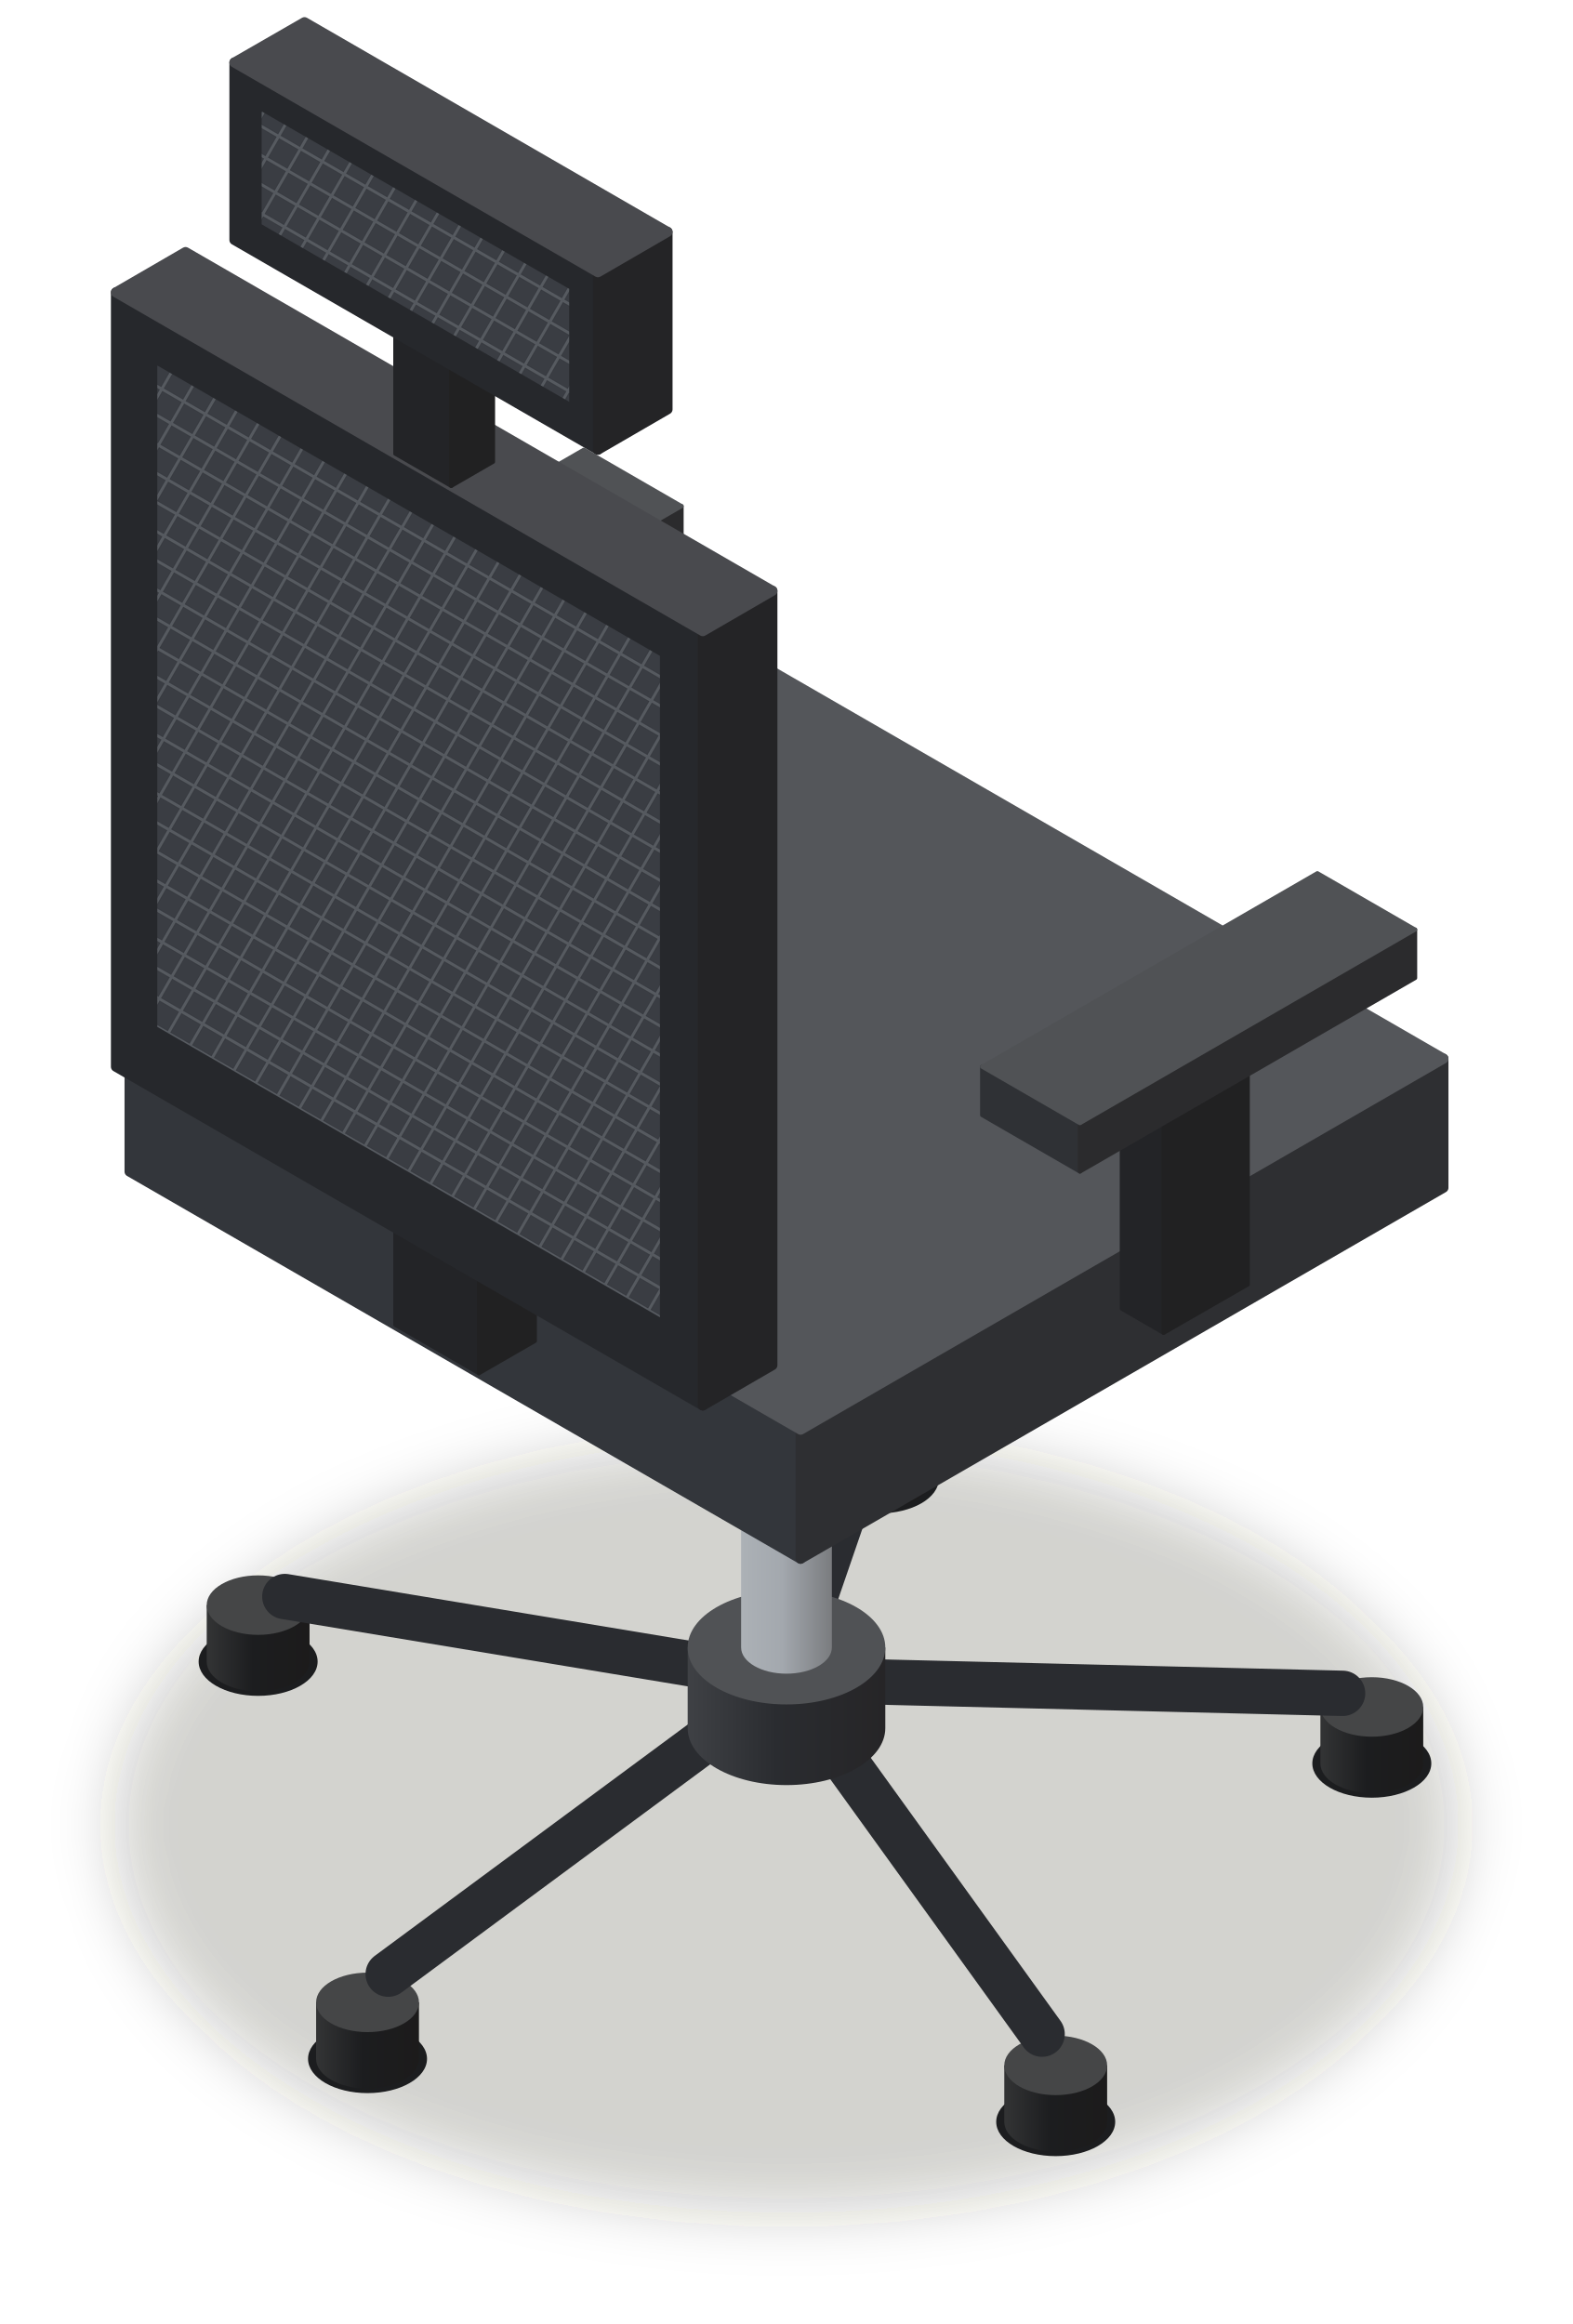
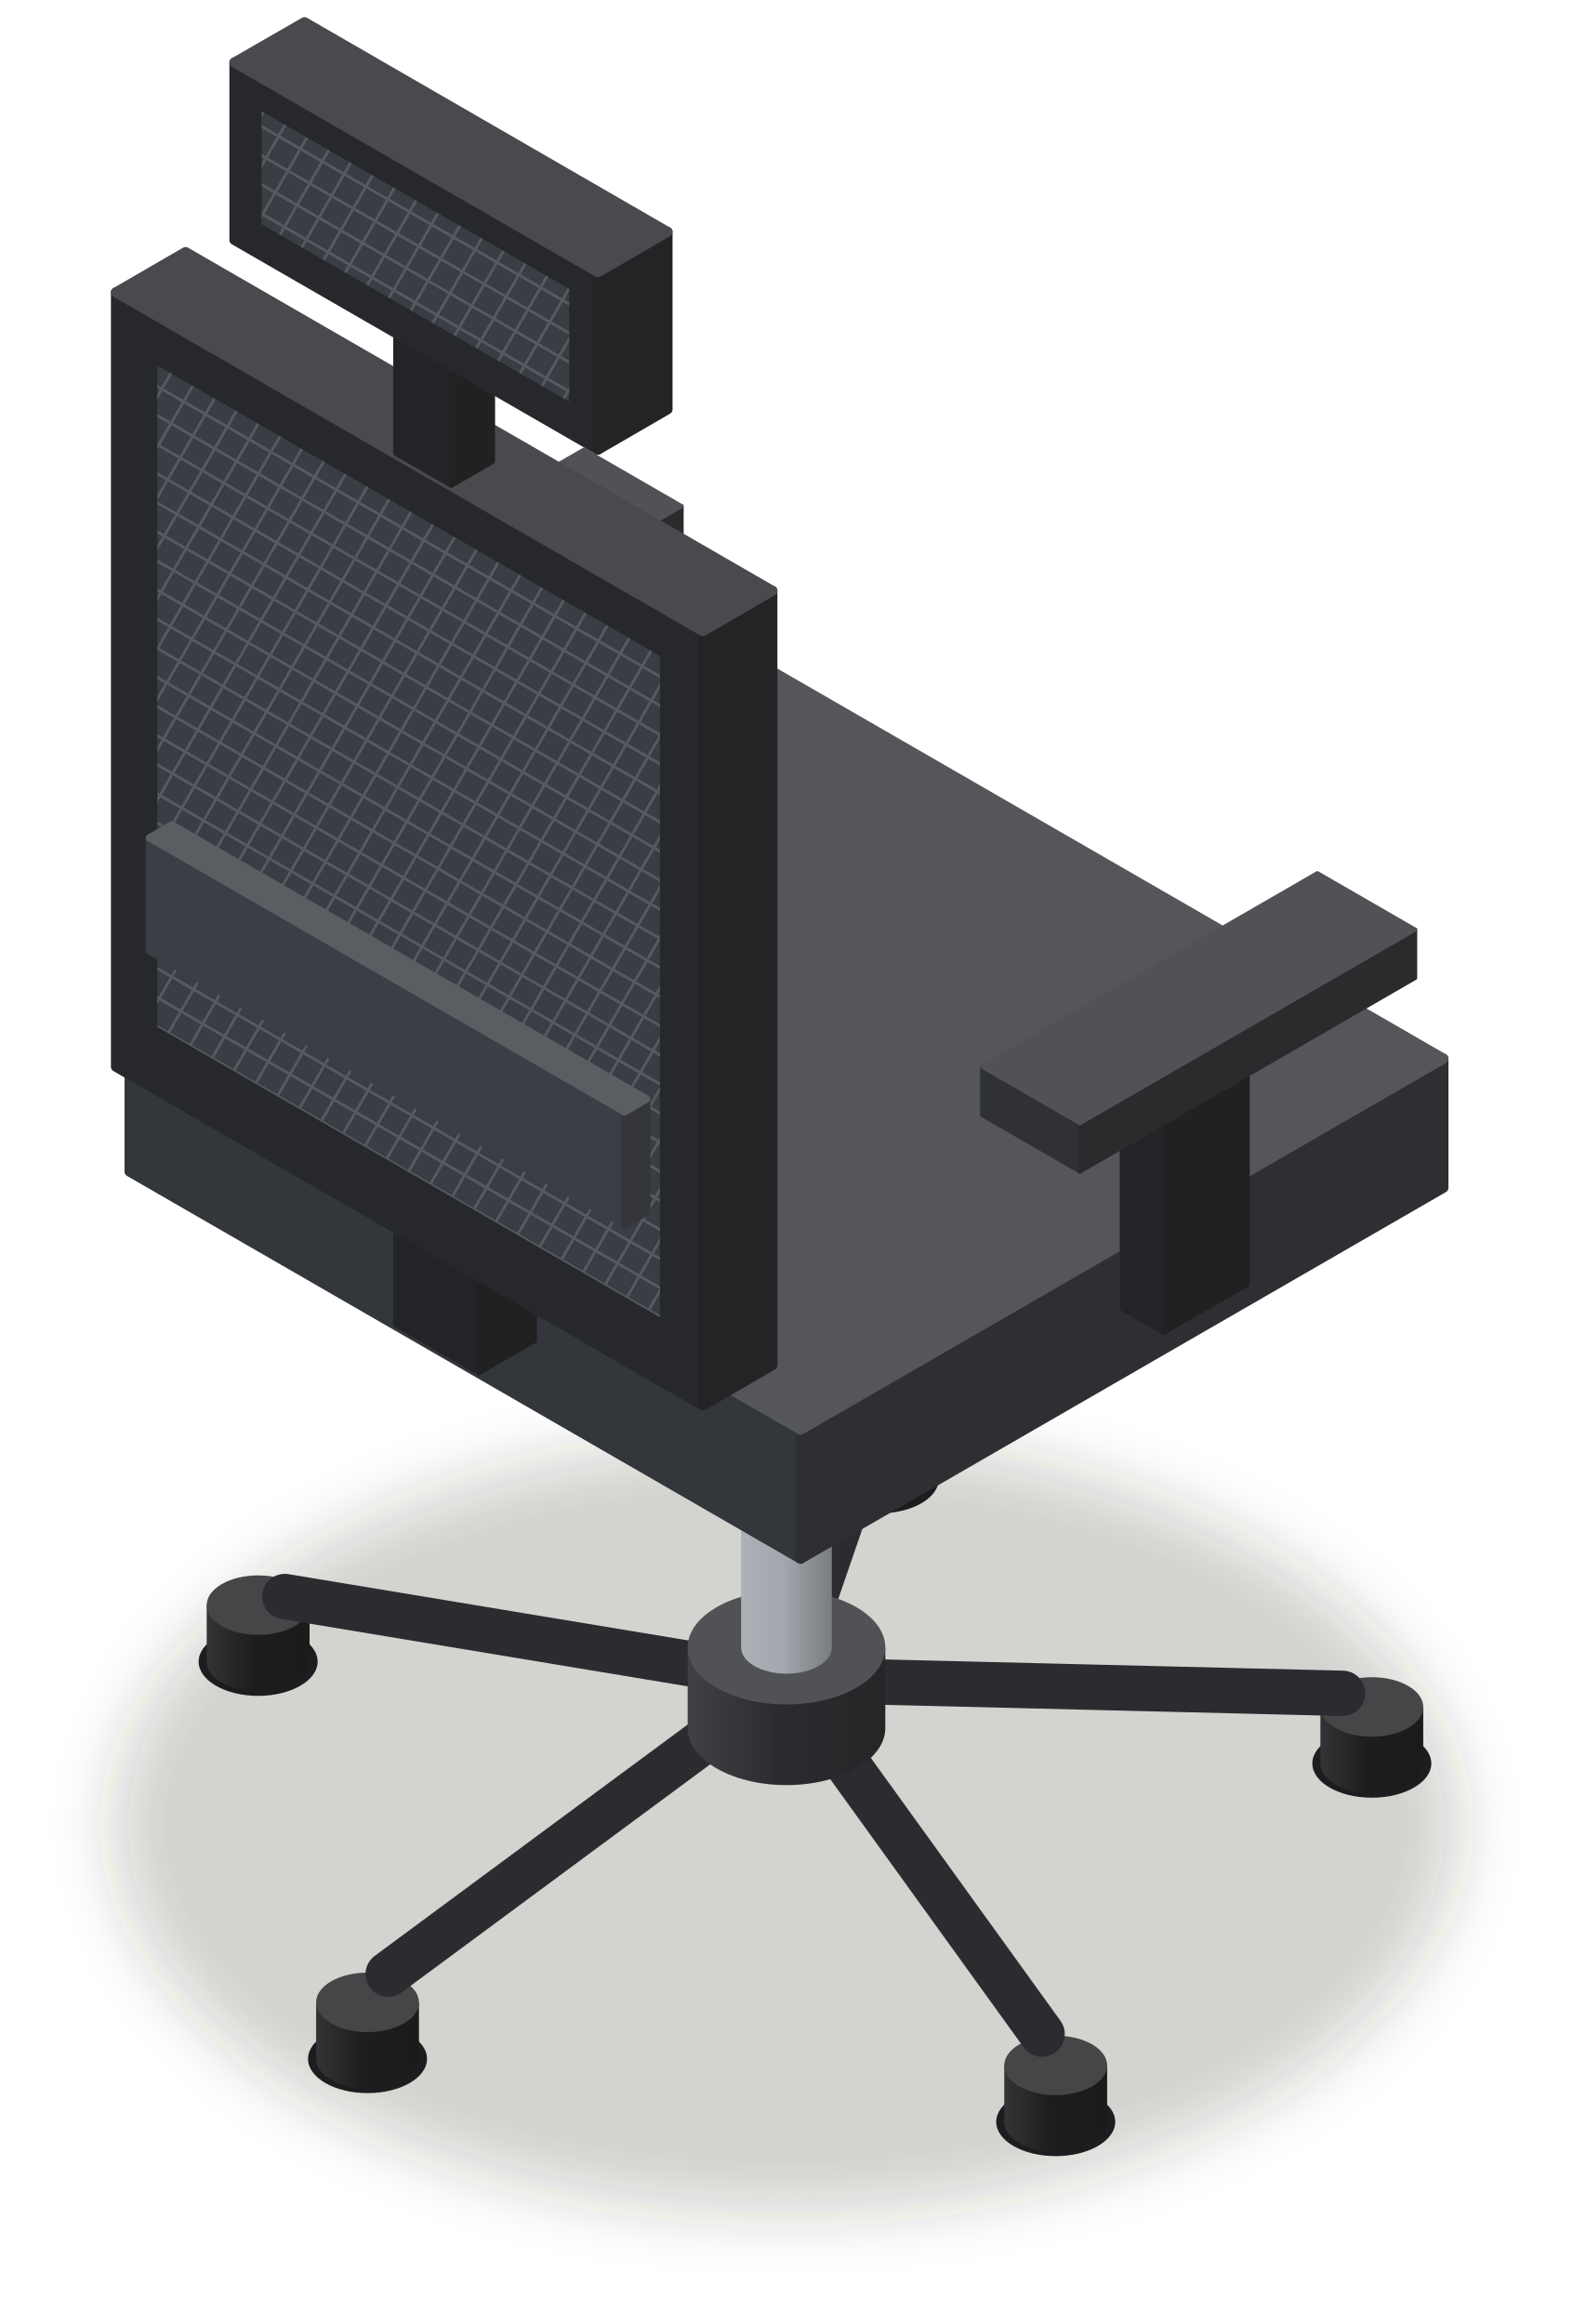
<svg xmlns="http://www.w3.org/2000/svg" viewBox="-156 -362 312 461" width="312" height="461">
  <defs>
    <filter id="chair-ergo-mesh-blur0" x="-50%" y="-50%" width="200%" height="200%">
      <feGaussianBlur stdDeviation="6" />
    </filter>
    <linearGradient id="chair-ergo-mesh-cyl1" gradientUnits="userSpaceOnUse" x1="8.2" y1="0" x2="28.6" y2="0">
      <stop offset="0" stop-color="#333435" />
      <stop offset=".45" stop-color="#1c1d1f" />
      <stop offset="1" stop-color="#1c1b1b" />
    </linearGradient>
    <linearGradient id="chair-ergo-mesh-cyl2" gradientUnits="userSpaceOnUse" x1="-115" y1="0" x2="-94.6" y2="0">
      <stop offset="0" stop-color="#333435" />
      <stop offset=".45" stop-color="#1c1d1f" />
      <stop offset="1" stop-color="#1c1b1b" />
    </linearGradient>
    <linearGradient id="chair-ergo-mesh-cyl3" gradientUnits="userSpaceOnUse" x1="105.9" y1="0" x2="126.3" y2="0">
      <stop offset="0" stop-color="#333435" />
      <stop offset=".45" stop-color="#1c1d1f" />
      <stop offset="1" stop-color="#1c1b1b" />
    </linearGradient>
    <linearGradient id="chair-ergo-mesh-cyl4" gradientUnits="userSpaceOnUse" x1="-93.3" y1="0" x2="-72.9" y2="0">
      <stop offset="0" stop-color="#333435" />
      <stop offset=".45" stop-color="#1c1d1f" />
      <stop offset="1" stop-color="#1c1b1b" />
    </linearGradient>
    <linearGradient id="chair-ergo-mesh-cyl5" gradientUnits="userSpaceOnUse" x1="43.2" y1="0" x2="63.6" y2="0">
      <stop offset="0" stop-color="#333435" />
      <stop offset=".45" stop-color="#1c1d1f" />
      <stop offset="1" stop-color="#1c1b1b" />
    </linearGradient>
    <linearGradient id="chair-ergo-mesh-cyl6" gradientUnits="userSpaceOnUse" x1="-19.6" y1="0" x2="19.6" y2="0">
      <stop offset="0" stop-color="#3f4145" />
      <stop offset=".45" stop-color="#2a2c30" />
      <stop offset="1" stop-color="#262527" />
    </linearGradient>
    <linearGradient id="chair-ergo-mesh-cyl7" gradientUnits="userSpaceOnUse" x1="-9" y1="0" x2="9" y2="0">
      <stop offset="0" stop-color="#acb1b6" />
      <stop offset=".45" stop-color="#a3a8ae" />
      <stop offset="1" stop-color="#7a7c7f" />
    </linearGradient>
    <pattern id="chair-ergo-mesh-mesh8" width="5" height="5" patternUnits="userSpaceOnUse" patternTransform="rotate(30)">
      <rect width="5" height="5" fill="#3a3d43" />
      <path d="M0 0H5M0 0V5" stroke="#55595f" stroke-width="1.1" />
    </pattern>
  </defs>
  <ellipse cx="0" cy="0" rx="133.3" ry="76.9" fill="#3b2f25" fill-opacity="0.22" filter="url(#chair-ergo-mesh-blur0)" />
  <ellipse cx="18.4" cy="-68.6" rx="11.8" ry="6.8" fill="#1c1d1f" />
  <path d="M8.2 -79.8L8.2 -68.6A10.2 5.9 0 0 0 28.6 -68.6L28.6 -79.8Z" fill="url(#chair-ergo-mesh-cyl1)" />
  <ellipse cx="18.4" cy="-79.8" rx="10.2" ry="5.9" fill="#454647" />
  <polyline points="0,-28.8 17.5,-79.7" fill="none" stroke="#2a2c30" stroke-width="9" stroke-linecap="round" stroke-linejoin="round" />
  <ellipse cx="-104.8" cy="-32.4" rx="11.8" ry="6.8" fill="#1c1d1f" />
  <path d="M-115 -43.6L-115 -32.4A10.2 5.9 0 0 0 -94.6 -32.4L-94.6 -43.6Z" fill="url(#chair-ergo-mesh-cyl2)" />
  <ellipse cx="-104.8" cy="-43.6" rx="10.2" ry="5.9" fill="#454647" />
  <polyline points="0,-28.8 -99.5,-45.3" fill="none" stroke="#2a2c30" stroke-width="9" stroke-linecap="round" stroke-linejoin="round" />
  <ellipse cx="116.1" cy="-12.2" rx="11.8" ry="6.8" fill="#1c1d1f" />
  <path d="M105.9 -23.4L105.9 -12.2A10.2 5.9 0 0 0 126.3 -12.2L126.3 -23.4Z" fill="url(#chair-ergo-mesh-cyl3)" />
  <ellipse cx="116.1" cy="-23.4" rx="10.2" ry="5.9" fill="#454647" />
  <polyline points="0,-28.8 110.3,-26.1" fill="none" stroke="#2a2c30" stroke-width="9" stroke-linecap="round" stroke-linejoin="round" />
  <ellipse cx="-83.1" cy="46.4" rx="11.8" ry="6.8" fill="#1c1d1f" />
  <path d="M-93.3 35.2L-93.3 46.4A10.2 5.9 0 0 0 -72.9 46.4L-72.9 35.2Z" fill="url(#chair-ergo-mesh-cyl4)" />
  <ellipse cx="-83.1" cy="35.2" rx="10.2" ry="5.9" fill="#454647" />
  <polyline points="0,-28.8 -79,29.6" fill="none" stroke="#2a2c30" stroke-width="9" stroke-linecap="round" stroke-linejoin="round" />
  <ellipse cx="53.4" cy="58.9" rx="11.8" ry="6.8" fill="#1c1d1f" />
  <path d="M43.2 47.7L43.2 58.9A10.2 5.9 0 0 0 63.6 58.9L63.6 47.7Z" fill="url(#chair-ergo-mesh-cyl5)" />
  <ellipse cx="53.4" cy="47.7" rx="10.2" ry="5.9" fill="#454647" />
  <polyline points="0,-28.8 50.7,41.5" fill="none" stroke="#2a2c30" stroke-width="9" stroke-linecap="round" stroke-linejoin="round" />
  <path d="M-19.6 -35.2L-19.6 -19.2A19.6 11.3 0 0 0 19.6 -19.2L19.6 -35.2Z" fill="url(#chair-ergo-mesh-cyl6)" />
  <ellipse cx="0" cy="-35.2" rx="19.6" ry="11.3" fill="#505255" />
  <path d="M-9 -121.6L-9 -35.2A9 5.2 0 0 0 9 -35.2L9 -121.6Z" fill="url(#chair-ergo-mesh-cyl7)" />
  <ellipse cx="0" cy="-121.6" rx="9" ry="5.2" fill="#b4b8bd" />
  <polygon points="-44.3,-115.2 0,-89.6 0,-102.4 -44.3,-128" fill="#232427" stroke="#232427" stroke-width="0.8" stroke-linejoin="round" />
  <polygon points="44.3,-115.2 0,-89.6 0,-102.4 44.3,-128" fill="#212122" stroke="#212122" stroke-width="0.8" stroke-linejoin="round" />
  <polygon points="0,-153.6 44.3,-128 0,-102.4 -44.3,-128" fill="#46474a" stroke="#46474a" stroke-width="0.8" stroke-linejoin="round" />
  <polygon points="-74.8,-184 -66.5,-179.2 -66.5,-233.6 -74.8,-238.4" fill="#232427" stroke="#232427" stroke-width="0.8" stroke-linejoin="round" />
  <polygon points="-49.9,-188.8 -66.5,-179.2 -66.5,-233.6 -49.9,-243.2" fill="#212122" stroke="#212122" stroke-width="0.8" stroke-linejoin="round" />
  <polygon points="-58.2,-248 -49.9,-243.2 -66.5,-233.6 -74.8,-238.4" fill="#46474a" stroke="#46474a" stroke-width="0.8" stroke-linejoin="round" />
  <polygon points="-106.7,-224.8 -87.3,-213.6 -87.3,-223.2 -106.7,-234.4" fill="#2f3135" stroke="#2f3135" stroke-width="0.8" stroke-linejoin="round" />
  <polygon points="-20.8,-252 -87.3,-213.6 -87.3,-223.2 -20.8,-261.6" fill="#2b2b2d" stroke="#2b2b2d" stroke-width="0.8" stroke-linejoin="round" />
  <polygon points="-40.2,-272.8 -20.8,-261.6 -87.3,-223.2 -106.7,-234.4" fill="#505255" stroke="#505255" stroke-width="0.8" stroke-linejoin="round" />
  <polygon points="-130.3,-129.6 2.8,-52.8 2.8,-78.4 -130.3,-155.2" fill="#33363b" stroke="#33363b" stroke-width="2" stroke-linejoin="round" />
  <polygon points="130.3,-126.4 2.8,-52.8 2.8,-78.4 130.3,-152" fill="#2e2f32" stroke="#2e2f32" stroke-width="2" stroke-linejoin="round" />
  <polygon points="-2.8,-228.8 130.3,-152 2.8,-78.4 -130.3,-155.2" fill="#54565a" stroke="#54565a" stroke-width="2" stroke-linejoin="round" />
  <polygon points="66.5,-102.4 74.8,-97.6 74.8,-152 66.5,-156.8" fill="#232427" stroke="#232427" stroke-width="0.8" stroke-linejoin="round" />
  <polygon points="91.5,-107.2 74.8,-97.6 74.8,-152 91.5,-161.6" fill="#212122" stroke="#212122" stroke-width="0.8" stroke-linejoin="round" />
  <polygon points="83.1,-166.4 91.5,-161.6 74.8,-152 66.5,-156.8" fill="#46474a" stroke="#46474a" stroke-width="0.8" stroke-linejoin="round" />
  <polygon points="38.8,-140.8 58.2,-129.6 58.2,-139.2 38.8,-150.4" fill="#2f3135" stroke="#2f3135" stroke-width="0.8" stroke-linejoin="round" />
  <polygon points="124.7,-168 58.2,-129.6 58.2,-139.2 124.7,-177.6" fill="#2b2b2d" stroke="#2b2b2d" stroke-width="0.8" stroke-linejoin="round" />
  <polygon points="105.3,-188.8 124.7,-177.6 58.2,-139.2 38.8,-150.4" fill="#505255" stroke="#505255" stroke-width="0.8" stroke-linejoin="round" />
  <polygon points="-77.6,-99.2 -61,-89.6 -61,-134.4 -77.6,-144" fill="#232427" stroke="#232427" stroke-width="0.8" stroke-linejoin="round" />
  <polygon points="-49.9,-96 -61,-89.6 -61,-134.4 -49.9,-140.8" fill="#212122" stroke="#212122" stroke-width="0.8" stroke-linejoin="round" />
  <polygon points="-66.5,-150.4 -49.9,-140.8 -61,-134.4 -77.6,-144" fill="#46474a" stroke="#46474a" stroke-width="0.8" stroke-linejoin="round" />
  <polygon points="-133,-150.4 -16.6,-83.2 -16.6,-236.8 -133,-304" fill="#26282c" stroke="#26282c" stroke-width="2" stroke-linejoin="round" />
  <polygon points="-2.8,-91.2 -16.6,-83.2 -16.6,-236.8 -2.8,-244.8" fill="#242426" stroke="#242426" stroke-width="2" stroke-linejoin="round" />
  <polygon points="-119.2,-312 -2.8,-244.8 -16.6,-236.8 -133,-304" fill="#494a4e" stroke="#494a4e" stroke-width="2" stroke-linejoin="round" />
  <polygon points="-124.8,-158.3 -25.1,-100.7 -25.1,-231.9 -124.8,-289.5" fill="url(#chair-ergo-mesh-mesh8)" stroke="url(#chair-ergo-mesh-mesh8)" stroke-width="0" stroke-linejoin="round" />
+   <polygon points="-126.4,-173.4 -32.1,-119 -32.1,-141.4 -126.4,-195.8" fill="#3b3e44" stroke="#3b3e44" stroke-width="1.4" stroke-linejoin="round" />
+   <polygon points="-27.7,-121.6 -32.1,-119 -32.1,-141.4 -27.7,-144" fill="#343539" stroke="#343539" stroke-width="1.4" stroke-linejoin="round" />
+   <polygon points="-121.9,-198.4 -27.7,-144 -32.1,-141.4 -126.4,-195.8" fill="#5a5d62" stroke="#5a5d62" stroke-width="1.4" stroke-linejoin="round" />
  <polygon points="-77.6,-272 -66.5,-265.6 -66.5,-294.4 -77.6,-300.8" fill="#232427" stroke="#232427" stroke-width="0.8" stroke-linejoin="round" />
  <polygon points="-58.2,-270.4 -66.5,-265.6 -66.5,-294.4 -58.2,-299.2" fill="#212122" stroke="#212122" stroke-width="0.8" stroke-linejoin="round" />
  <polygon points="-69.3,-305.6 -58.2,-299.2 -66.5,-294.4 -77.6,-300.8" fill="#46474a" stroke="#46474a" stroke-width="0.8" stroke-linejoin="round" />
  <polygon points="-109.5,-314.4 -37.4,-272.8 -37.4,-308 -109.5,-349.6" fill="#26282c" stroke="#26282c" stroke-width="2" stroke-linejoin="round" />
  <polygon points="-23.6,-280.8 -37.4,-272.8 -37.4,-308 -23.6,-316" fill="#242426" stroke="#242426" stroke-width="2" stroke-linejoin="round" />
  <polygon points="-95.6,-357.6 -23.6,-316 -37.4,-308 -109.5,-349.6" fill="#494a4e" stroke="#494a4e" stroke-width="2" stroke-linejoin="round" />
  <polygon points="-104.1,-317.5 -43.1,-282.3 -43.1,-304.7 -104.1,-339.9" fill="url(#chair-ergo-mesh-mesh8)" stroke="url(#chair-ergo-mesh-mesh8)" stroke-width="0" stroke-linejoin="round" />
</svg>
